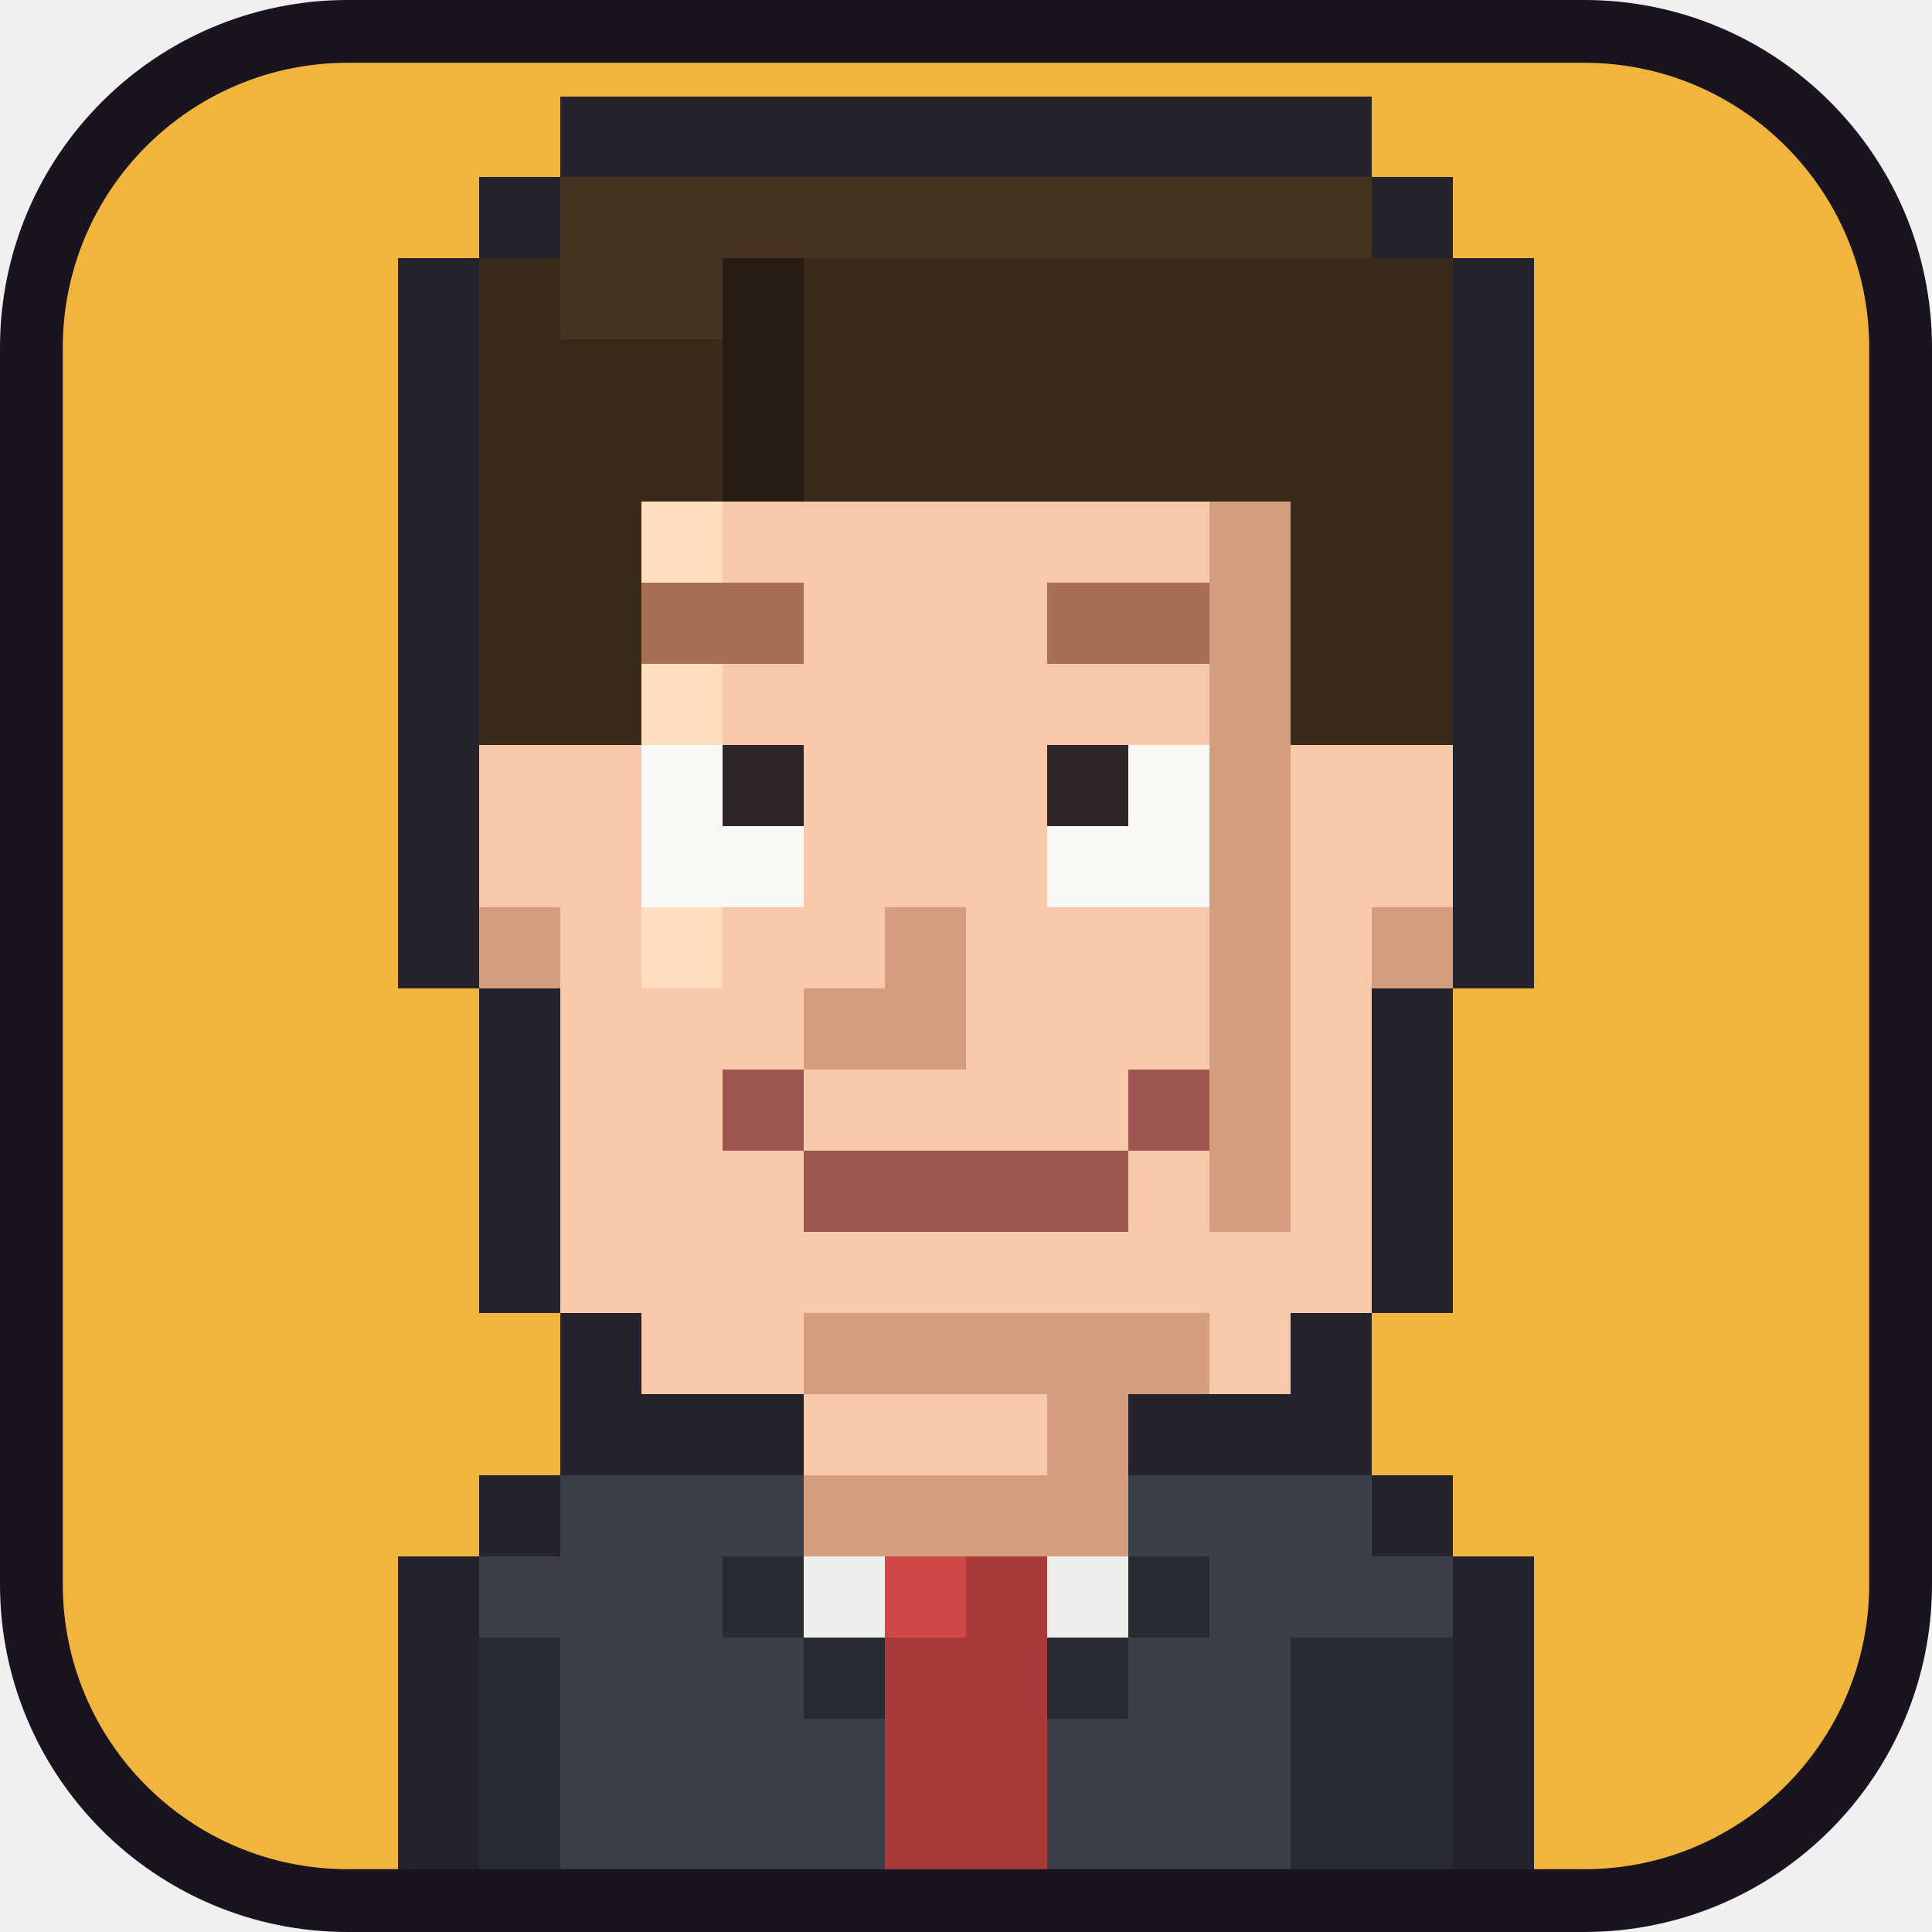
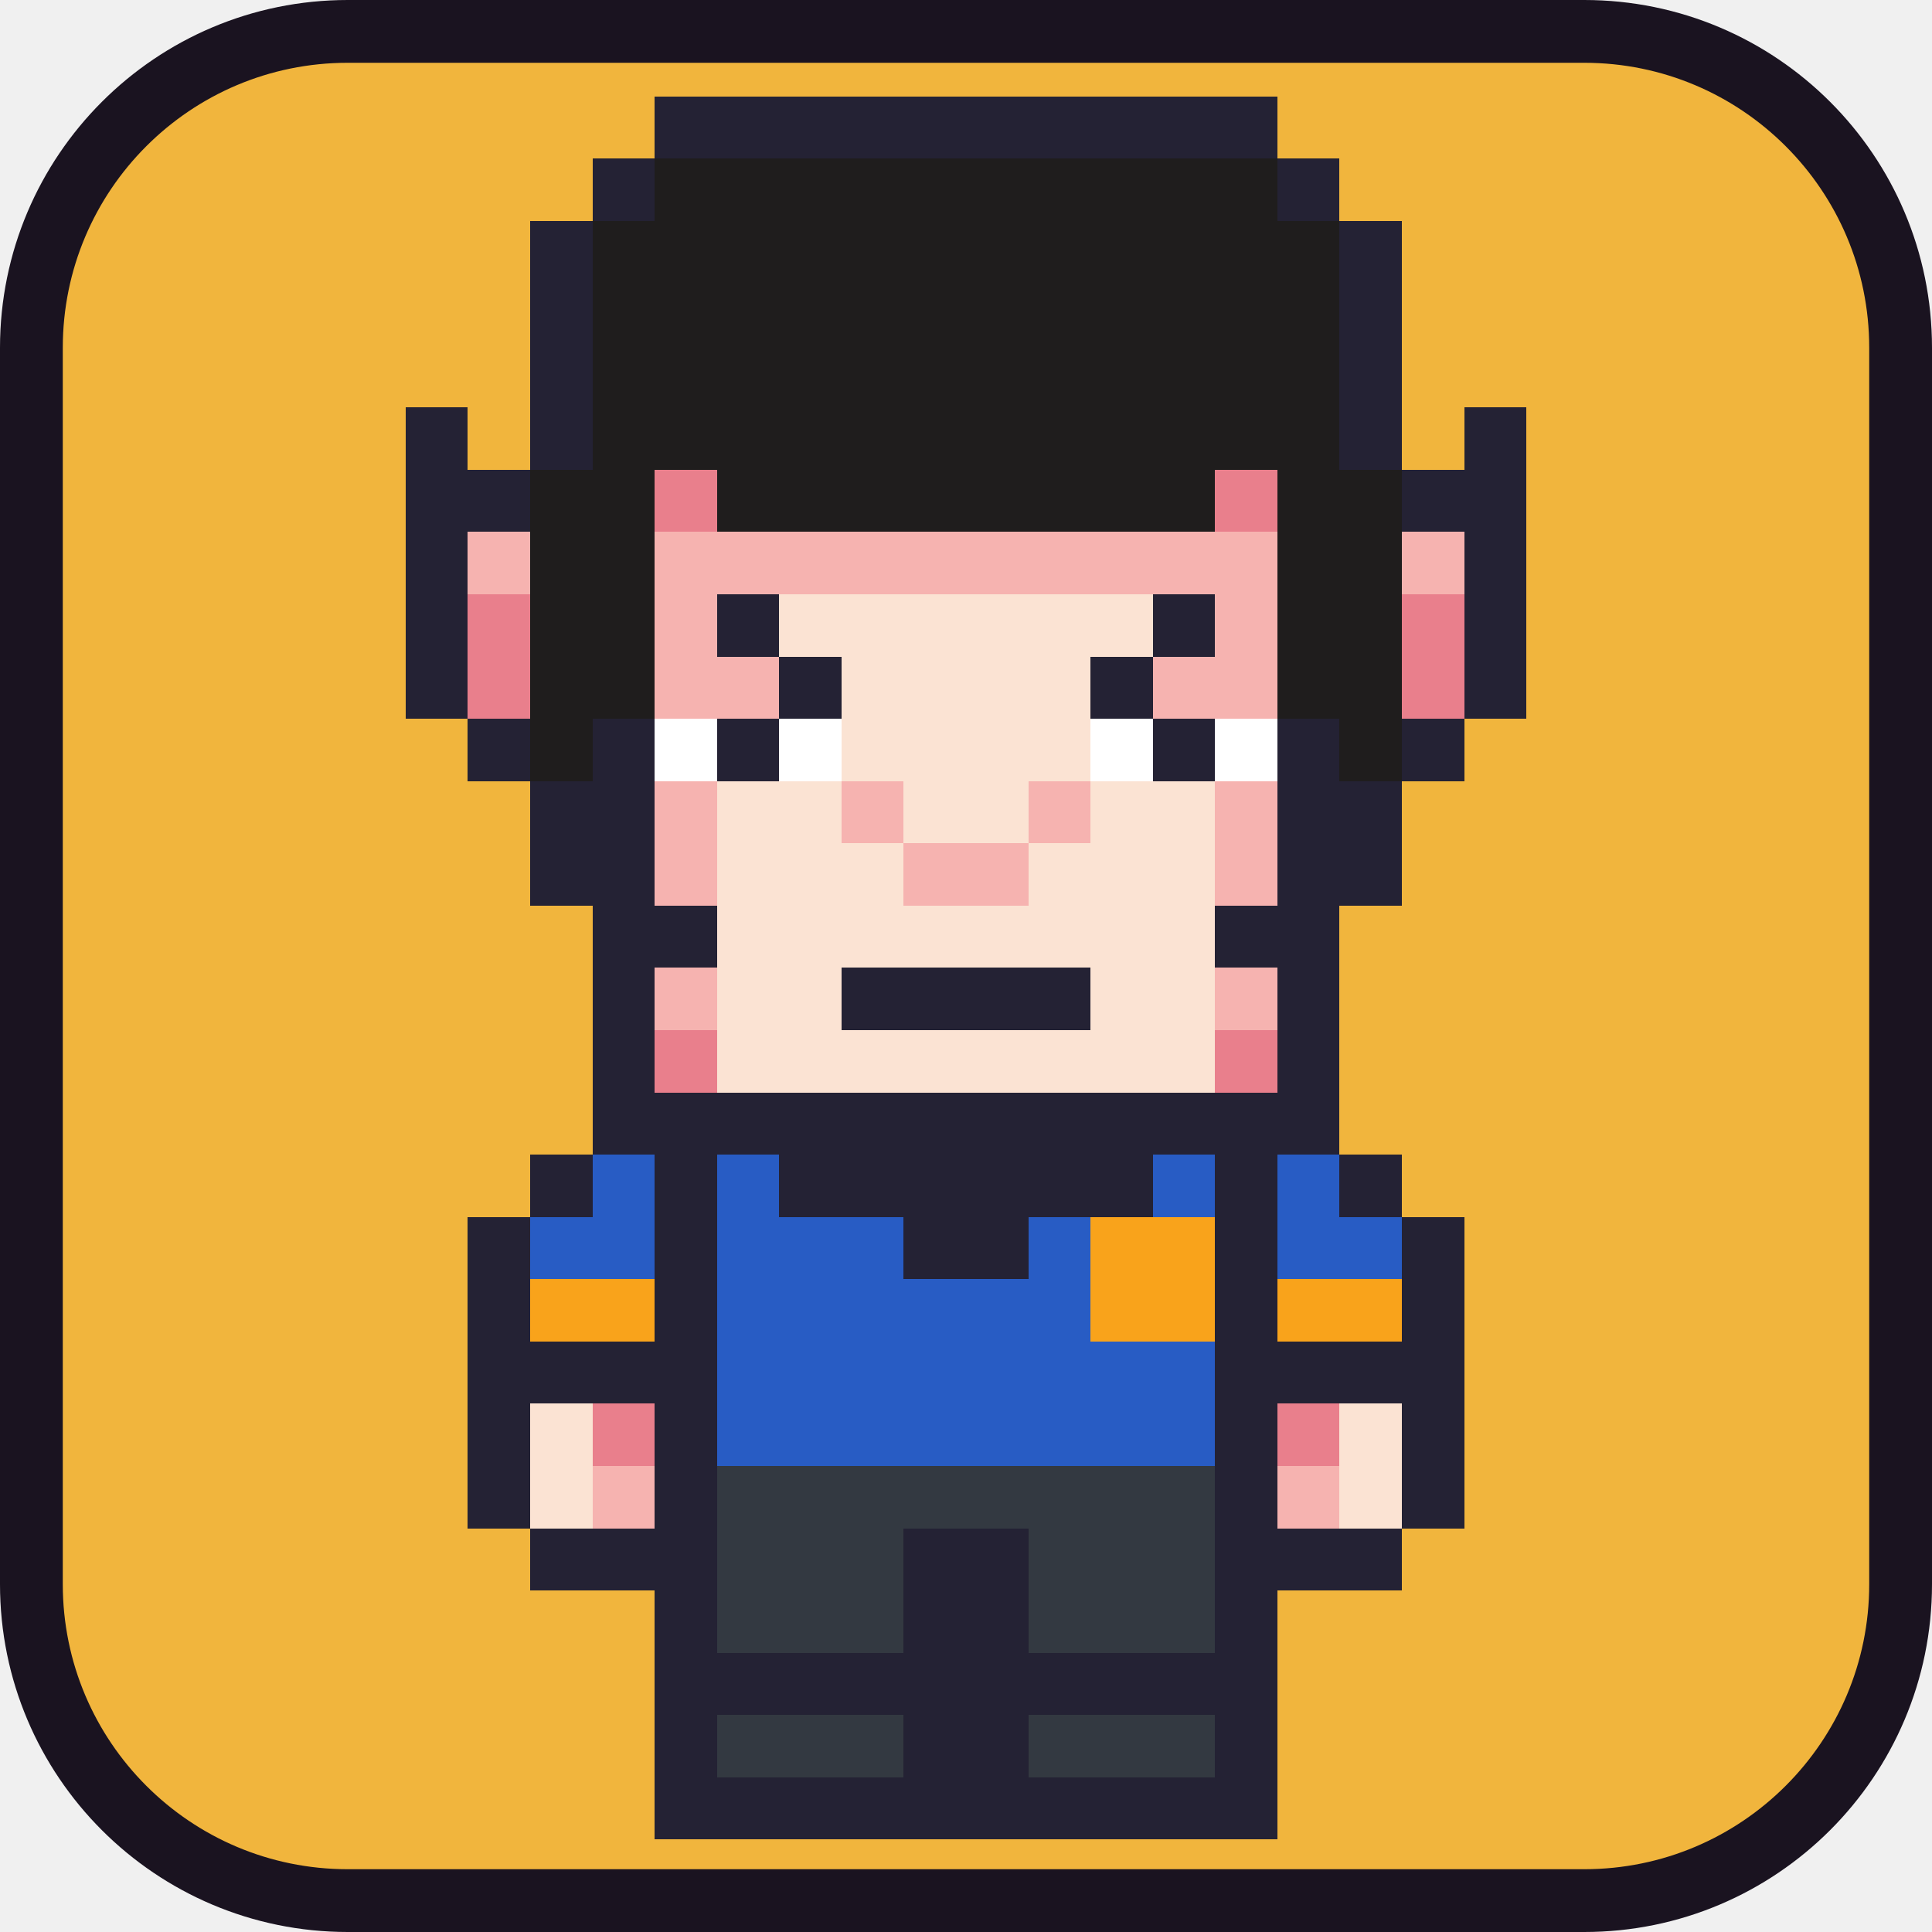
<svg xmlns="http://www.w3.org/2000/svg" width="1024" height="1024" viewBox="0 0 1024 1024" shape-rendering="crispEdges">
  <defs>
    <clipPath id="tile">
      <rect x="16.64" y="16.64" width="990.72" height="990.72" rx="167.68" />
    </clipPath>
  </defs>
  <g clip-path="url(#tile)">
    <rect x="16.64" y="16.64" width="990.72" height="990.72" fill="#F1B53D" />
-     <rect x="297" y="51" width="430" height="43" fill="#26222E" />
-     <rect x="254" y="94" width="43" height="43" fill="#26222E" />
-     <rect x="297" y="94" width="430" height="43" fill="#473322" />
-     <rect x="727" y="94" width="43" height="43" fill="#26222E" />
-     <rect x="211" y="137" width="43" height="43" fill="#26222E" />
-     <rect x="254" y="137" width="43" height="43" fill="#3A2A1C" />
-     <rect x="297" y="137" width="86" height="43" fill="#473322" />
-     <rect x="383" y="137" width="43" height="43" fill="#271D13" />
-     <rect x="426" y="137" width="344" height="43" fill="#3A2A1C" />
-     <rect x="770" y="137" width="43" height="43" fill="#26222E" />
-     <rect x="211" y="180" width="43" height="43" fill="#26222E" />
-     <rect x="254" y="180" width="129" height="43" fill="#3A2A1C" />
-     <rect x="383" y="180" width="43" height="43" fill="#271D13" />
-     <rect x="426" y="180" width="344" height="43" fill="#3A2A1C" />
-     <rect x="770" y="180" width="43" height="43" fill="#26222E" />
-     <rect x="211" y="223" width="43" height="43" fill="#26222E" />
-     <rect x="254" y="223" width="129" height="43" fill="#3A2A1C" />
-     <rect x="383" y="223" width="43" height="43" fill="#271D13" />
-     <rect x="426" y="223" width="344" height="43" fill="#3A2A1C" />
-     <rect x="770" y="223" width="43" height="43" fill="#26222E" />
-     <rect x="211" y="266" width="43" height="43" fill="#26222E" />
-     <rect x="254" y="266" width="86" height="43" fill="#3A2A1C" />
-     <rect x="340" y="266" width="43" height="43" fill="#FFDDBD" />
-     <rect x="383" y="266" width="258" height="43" fill="#F7C9AA" />
-     <rect x="641" y="266" width="43" height="43" fill="#D49E7E" />
-     <rect x="684" y="266" width="86" height="43" fill="#3A2A1C" />
-     <rect x="770" y="266" width="43" height="43" fill="#26222E" />
-     <rect x="211" y="309" width="43" height="43" fill="#26222E" />
-     <rect x="254" y="309" width="86" height="43" fill="#3A2A1C" />
-     <rect x="340" y="309" width="86" height="43" fill="#A87052" />
-     <rect x="426" y="309" width="129" height="43" fill="#F7C9AA" />
-     <rect x="555" y="309" width="86" height="43" fill="#A87052" />
-     <rect x="641" y="309" width="43" height="43" fill="#D49E7E" />
-     <rect x="684" y="309" width="86" height="43" fill="#3A2A1C" />
-     <rect x="770" y="309" width="43" height="43" fill="#26222E" />
-     <rect x="211" y="352" width="43" height="43" fill="#26222E" />
-     <rect x="254" y="352" width="86" height="43" fill="#3A2A1C" />
-     <rect x="340" y="352" width="43" height="43" fill="#FFDDBD" />
-     <rect x="383" y="352" width="258" height="43" fill="#F7C9AA" />
-     <rect x="641" y="352" width="43" height="43" fill="#D49E7E" />
-     <rect x="684" y="352" width="86" height="43" fill="#3A2A1C" />
-     <rect x="770" y="352" width="43" height="43" fill="#26222E" />
-     <rect x="211" y="395" width="43" height="43" fill="#26222E" />
-     <rect x="254" y="395" width="86" height="43" fill="#F7C9AA" />
-     <rect x="340" y="395" width="43" height="43" fill="#FAF8F4" />
-     <rect x="383" y="395" width="43" height="43" fill="#2E262A" />
-     <rect x="426" y="395" width="129" height="43" fill="#F7C9AA" />
-     <rect x="555" y="395" width="43" height="43" fill="#2E262A" />
-     <rect x="598" y="395" width="43" height="43" fill="#FAF8F4" />
-     <rect x="641" y="395" width="43" height="43" fill="#D49E7E" />
-     <rect x="684" y="395" width="86" height="43" fill="#F7C9AA" />
-     <rect x="770" y="395" width="43" height="43" fill="#26222E" />
-     <rect x="211" y="438" width="43" height="43" fill="#26222E" />
-     <rect x="254" y="438" width="86" height="43" fill="#F7C9AA" />
-     <rect x="340" y="438" width="86" height="43" fill="#FAF8F4" />
-     <rect x="426" y="438" width="129" height="43" fill="#F7C9AA" />
-     <rect x="555" y="438" width="86" height="43" fill="#FAF8F4" />
-     <rect x="641" y="438" width="43" height="43" fill="#D49E7E" />
-     <rect x="684" y="438" width="86" height="43" fill="#F7C9AA" />
-     <rect x="770" y="438" width="43" height="43" fill="#26222E" />
-     <rect x="211" y="481" width="43" height="43" fill="#26222E" />
-     <rect x="254" y="481" width="43" height="43" fill="#D49E7E" />
-     <rect x="297" y="481" width="43" height="43" fill="#F7C9AA" />
-     <rect x="340" y="481" width="43" height="43" fill="#FFDDBD" />
-     <rect x="383" y="481" width="86" height="43" fill="#F7C9AA" />
-     <rect x="469" y="481" width="43" height="43" fill="#D49E7E" />
-     <rect x="512" y="481" width="129" height="43" fill="#F7C9AA" />
-     <rect x="641" y="481" width="43" height="43" fill="#D49E7E" />
-     <rect x="684" y="481" width="43" height="43" fill="#F7C9AA" />
-     <rect x="727" y="481" width="43" height="43" fill="#D49E7E" />
-     <rect x="770" y="481" width="43" height="43" fill="#26222E" />
-     <rect x="254" y="524" width="43" height="43" fill="#26222E" />
-     <rect x="297" y="524" width="129" height="43" fill="#F7C9AA" />
-     <rect x="426" y="524" width="86" height="43" fill="#D49E7E" />
-     <rect x="512" y="524" width="129" height="43" fill="#F7C9AA" />
-     <rect x="641" y="524" width="43" height="43" fill="#D49E7E" />
-     <rect x="684" y="524" width="43" height="43" fill="#F7C9AA" />
-     <rect x="727" y="524" width="43" height="43" fill="#26222E" />
-     <rect x="254" y="567" width="43" height="43" fill="#26222E" />
-     <rect x="297" y="567" width="86" height="43" fill="#F7C9AA" />
-     <rect x="383" y="567" width="43" height="43" fill="#9E5650" />
-     <rect x="426" y="567" width="172" height="43" fill="#F7C9AA" />
-     <rect x="598" y="567" width="43" height="43" fill="#9E5650" />
-     <rect x="641" y="567" width="43" height="43" fill="#D49E7E" />
-     <rect x="684" y="567" width="43" height="43" fill="#F7C9AA" />
-     <rect x="727" y="567" width="43" height="43" fill="#26222E" />
-     <rect x="254" y="610" width="43" height="43" fill="#26222E" />
-     <rect x="297" y="610" width="129" height="43" fill="#F7C9AA" />
-     <rect x="426" y="610" width="172" height="43" fill="#9E5650" />
-     <rect x="598" y="610" width="43" height="43" fill="#F7C9AA" />
-     <rect x="641" y="610" width="43" height="43" fill="#D49E7E" />
-     <rect x="684" y="610" width="43" height="43" fill="#F7C9AA" />
-     <rect x="727" y="610" width="43" height="43" fill="#26222E" />
-     <rect x="254" y="653" width="43" height="43" fill="#26222E" />
-     <rect x="297" y="653" width="430" height="43" fill="#F7C9AA" />
-     <rect x="727" y="653" width="43" height="43" fill="#26222E" />
-     <rect x="297" y="696" width="43" height="43" fill="#26222E" />
-     <rect x="340" y="696" width="86" height="43" fill="#F7C9AA" />
-     <rect x="426" y="696" width="215" height="43" fill="#D49E7E" />
-     <rect x="641" y="696" width="43" height="43" fill="#F7C9AA" />
-     <rect x="684" y="696" width="43" height="43" fill="#26222E" />
-     <rect x="297" y="739" width="129" height="43" fill="#26222E" />
-     <rect x="426" y="739" width="129" height="43" fill="#F7C9AA" />
-     <rect x="555" y="739" width="43" height="43" fill="#D49E7E" />
-     <rect x="598" y="739" width="129" height="43" fill="#26222E" />
-     <rect x="254" y="782" width="43" height="43" fill="#26222E" />
-     <rect x="297" y="782" width="129" height="43" fill="#3A3F4A" />
-     <rect x="426" y="782" width="172" height="43" fill="#D49E7E" />
-     <rect x="598" y="782" width="129" height="43" fill="#3A3F4A" />
-     <rect x="727" y="782" width="43" height="43" fill="#26222E" />
-     <rect x="211" y="825" width="43" height="43" fill="#26222E" />
-     <rect x="254" y="825" width="129" height="43" fill="#3A3F4A" />
-     <rect x="383" y="825" width="43" height="43" fill="#272B32" />
-     <rect x="426" y="825" width="43" height="43" fill="#EEEEEC" />
-     <rect x="469" y="825" width="43" height="43" fill="#CF4747" />
-     <rect x="512" y="825" width="43" height="43" fill="#AA3A3A" />
-     <rect x="555" y="825" width="43" height="43" fill="#EEEEEC" />
-     <rect x="598" y="825" width="43" height="43" fill="#272B32" />
-     <rect x="641" y="825" width="129" height="43" fill="#3A3F4A" />
-     <rect x="770" y="825" width="43" height="43" fill="#26222E" />
-     <rect x="211" y="868" width="43" height="43" fill="#26222E" />
-     <rect x="254" y="868" width="43" height="43" fill="#272B32" />
-     <rect x="297" y="868" width="129" height="43" fill="#3A3F4A" />
-     <rect x="426" y="868" width="43" height="43" fill="#272B32" />
-     <rect x="469" y="868" width="86" height="43" fill="#AA3A3A" />
-     <rect x="555" y="868" width="43" height="43" fill="#272B32" />
-     <rect x="598" y="868" width="86" height="43" fill="#3A3F4A" />
-     <rect x="684" y="868" width="86" height="43" fill="#272B32" />
-     <rect x="770" y="868" width="43" height="43" fill="#26222E" />
-     <rect x="211" y="911" width="43" height="43" fill="#26222E" />
-     <rect x="254" y="911" width="43" height="43" fill="#272B32" />
-     <rect x="297" y="911" width="172" height="43" fill="#3A3F4A" />
-     <rect x="469" y="911" width="86" height="43" fill="#AA3A3A" />
-     <rect x="555" y="911" width="129" height="43" fill="#3A3F4A" />
-     <rect x="684" y="911" width="86" height="43" fill="#272B32" />
-     <rect x="770" y="911" width="43" height="43" fill="#26222E" />
-     <rect x="211" y="954" width="43" height="43" fill="#26222E" />
-     <rect x="254" y="954" width="43" height="43" fill="#272B32" />
-     <rect x="297" y="954" width="172" height="43" fill="#3A3F4A" />
-     <rect x="469" y="954" width="86" height="43" fill="#AA3A3A" />
-     <rect x="555" y="954" width="129" height="43" fill="#3A3F4A" />
-     <rect x="684" y="954" width="86" height="43" fill="#272B32" />
-     <rect x="770" y="954" width="43" height="43" fill="#26222E" />
-     <rect x="211" y="997" width="43" height="43" fill="#26222E" />
-     <rect x="254" y="997" width="43" height="43" fill="#272B32" />
-     <rect x="297" y="997" width="172" height="43" fill="#3A3F4A" />
-     <rect x="469" y="997" width="86" height="43" fill="#AA3A3A" />
-     <rect x="555" y="997" width="129" height="43" fill="#3A3F4A" />
-     <rect x="684" y="997" width="86" height="43" fill="#272B32" />
-     <rect x="770" y="997" width="43" height="43" fill="#26222E" />
-     <rect x="211" y="1040" width="43" height="43" fill="#26222E" />
-     <rect x="254" y="1040" width="43" height="43" fill="#272B32" />
-     <rect x="297" y="1040" width="172" height="43" fill="#3A3F4A" />
-     <rect x="469" y="1040" width="86" height="43" fill="#AA3A3A" />
-     <rect x="555" y="1040" width="129" height="43" fill="#3A3F4A" />
-     <rect x="684" y="1040" width="86" height="43" fill="#272B32" />
-     <rect x="770" y="1040" width="43" height="43" fill="#26222E" />
-     <rect x="254" y="1083" width="86" height="43" fill="#26222E" />
-     <rect x="340" y="1083" width="86" height="43" fill="#272B32" />
-     <rect x="426" y="1083" width="43" height="43" fill="#1B1D22" />
-     <rect x="469" y="1083" width="86" height="43" fill="#26222E" />
-     <rect x="555" y="1083" width="86" height="43" fill="#272B32" />
-     <rect x="641" y="1083" width="43" height="43" fill="#1B1D22" />
-     <rect x="684" y="1083" width="86" height="43" fill="#26222E" />
-     <rect x="297" y="1126" width="43" height="43" fill="#26222E" />
-     <rect x="340" y="1126" width="86" height="43" fill="#272B32" />
-     <rect x="426" y="1126" width="43" height="43" fill="#1B1D22" />
-     <rect x="469" y="1126" width="86" height="43" fill="#26222E" />
-     <rect x="555" y="1126" width="86" height="43" fill="#272B32" />
-     <rect x="641" y="1126" width="43" height="43" fill="#1B1D22" />
-     <rect x="684" y="1126" width="43" height="43" fill="#26222E" />
-     <rect x="297" y="1169" width="43" height="43" fill="#26222E" />
-     <rect x="340" y="1169" width="86" height="43" fill="#272B32" />
-     <rect x="426" y="1169" width="43" height="43" fill="#1B1D22" />
-     <rect x="469" y="1169" width="86" height="43" fill="#26222E" />
-     <rect x="555" y="1169" width="86" height="43" fill="#272B32" />
-     <rect x="641" y="1169" width="43" height="43" fill="#1B1D22" />
-     <rect x="684" y="1169" width="43" height="43" fill="#26222E" />
+     <rect x="347" y="51" width="330" height="33" fill="#242234" />
+     <rect x="314" y="84" width="33" height="33" fill="#242234" />
+     <rect x="347" y="84" width="330" height="33" fill="#1F1D1D" />
+     <rect x="677" y="84" width="33" height="33" fill="#242234" />
+     <rect x="281" y="117" width="33" height="33" fill="#242234" />
+     <rect x="314" y="117" width="396" height="33" fill="#1F1D1D" />
+     <rect x="710" y="117" width="33" height="33" fill="#242234" />
+     <rect x="281" y="150" width="33" height="33" fill="#242234" />
+     <rect x="314" y="150" width="396" height="33" fill="#1F1D1D" />
+     <rect x="710" y="150" width="33" height="33" fill="#242234" />
+     <rect x="281" y="183" width="33" height="33" fill="#242234" />
+     <rect x="314" y="183" width="396" height="33" fill="#1F1D1D" />
+     <rect x="710" y="183" width="33" height="33" fill="#242234" />
+     <rect x="809" y="183" width="0" height="33" fill="#242234" />
+     <rect x="215" y="216" width="33" height="33" fill="#242234" />
+     <rect x="281" y="216" width="33" height="33" fill="#242234" />
+     <rect x="314" y="216" width="396" height="33" fill="#1F1D1D" />
+     <rect x="710" y="216" width="33" height="33" fill="#242234" />
+     <rect x="776" y="216" width="33" height="33" fill="#242234" />
+     <rect x="215" y="249" width="66" height="33" fill="#242234" />
+     <rect x="281" y="249" width="66" height="33" fill="#1F1D1D" />
+     <rect x="347" y="249" width="33" height="33" fill="#E97F8C" />
+     <rect x="380" y="249" width="264" height="33" fill="#1F1D1D" />
+     <rect x="644" y="249" width="33" height="33" fill="#E97F8C" />
+     <rect x="677" y="249" width="66" height="33" fill="#1F1D1D" />
+     <rect x="743" y="249" width="66" height="33" fill="#242234" />
+     <rect x="215" y="282" width="33" height="33" fill="#242234" />
+     <rect x="248" y="282" width="33" height="33" fill="#F6B3B0" />
+     <rect x="281" y="282" width="66" height="33" fill="#1F1D1D" />
+     <rect x="347" y="282" width="330" height="33" fill="#F6B3B0" />
+     <rect x="677" y="282" width="66" height="33" fill="#1F1D1D" />
+     <rect x="743" y="282" width="33" height="33" fill="#F6B3B0" />
+     <rect x="776" y="282" width="33" height="33" fill="#242234" />
+     <rect x="215" y="315" width="33" height="33" fill="#242234" />
+     <rect x="248" y="315" width="33" height="33" fill="#E97F8C" />
+     <rect x="281" y="315" width="66" height="33" fill="#1F1D1D" />
+     <rect x="347" y="315" width="33" height="33" fill="#F6B3B0" />
+     <rect x="380" y="315" width="33" height="33" fill="#242234" />
+     <rect x="413" y="315" width="198" height="33" fill="#FBE3D3" />
+     <rect x="611" y="315" width="33" height="33" fill="#242234" />
+     <rect x="644" y="315" width="33" height="33" fill="#F6B3B0" />
+     <rect x="677" y="315" width="66" height="33" fill="#1F1D1D" />
+     <rect x="743" y="315" width="33" height="33" fill="#E97F8C" />
+     <rect x="776" y="315" width="33" height="33" fill="#242234" />
+     <rect x="215" y="348" width="33" height="33" fill="#242234" />
+     <rect x="248" y="348" width="33" height="33" fill="#E97F8C" />
+     <rect x="281" y="348" width="66" height="33" fill="#1F1D1D" />
+     <rect x="347" y="348" width="66" height="33" fill="#F6B3B0" />
+     <rect x="413" y="348" width="33" height="33" fill="#242234" />
+     <rect x="446" y="348" width="132" height="33" fill="#FBE3D3" />
+     <rect x="578" y="348" width="33" height="33" fill="#242234" />
+     <rect x="611" y="348" width="66" height="33" fill="#F6B3B0" />
+     <rect x="677" y="348" width="66" height="33" fill="#1F1D1D" />
+     <rect x="743" y="348" width="33" height="33" fill="#E97F8C" />
+     <rect x="776" y="348" width="33" height="33" fill="#242234" />
+     <rect x="248" y="381" width="33" height="33" fill="#242234" />
+     <rect x="281" y="381" width="33" height="33" fill="#1F1D1D" />
+     <rect x="314" y="381" width="33" height="33" fill="#242234" />
+     <rect x="347" y="381" width="33" height="33" fill="#FFFFFF" />
+     <rect x="380" y="381" width="33" height="33" fill="#242234" />
+     <rect x="413" y="381" width="33" height="33" fill="#FFFFFF" />
+     <rect x="446" y="381" width="132" height="33" fill="#FBE3D3" />
+     <rect x="578" y="381" width="33" height="33" fill="#FFFFFF" />
+     <rect x="611" y="381" width="33" height="33" fill="#242234" />
+     <rect x="644" y="381" width="33" height="33" fill="#FFFFFF" />
+     <rect x="677" y="381" width="33" height="33" fill="#242234" />
+     <rect x="710" y="381" width="33" height="33" fill="#1F1D1D" />
+     <rect x="743" y="381" width="33" height="33" fill="#242234" />
+     <rect x="281" y="414" width="66" height="33" fill="#242234" />
+     <rect x="347" y="414" width="33" height="33" fill="#F6B3B0" />
+     <rect x="380" y="414" width="66" height="33" fill="#FBE3D3" />
+     <rect x="446" y="414" width="33" height="33" fill="#F6B3B0" />
+     <rect x="479" y="414" width="66" height="33" fill="#FBE3D3" />
+     <rect x="545" y="414" width="33" height="33" fill="#F6B3B0" />
+     <rect x="578" y="414" width="66" height="33" fill="#FBE3D3" />
+     <rect x="644" y="414" width="33" height="33" fill="#F6B3B0" />
+     <rect x="677" y="414" width="66" height="33" fill="#242234" />
+     <rect x="281" y="447" width="66" height="33" fill="#242234" />
+     <rect x="347" y="447" width="33" height="33" fill="#F6B3B0" />
+     <rect x="380" y="447" width="99" height="33" fill="#FBE3D3" />
+     <rect x="479" y="447" width="66" height="33" fill="#F6B3B0" />
+     <rect x="545" y="447" width="99" height="33" fill="#FBE3D3" />
+     <rect x="644" y="447" width="33" height="33" fill="#F6B3B0" />
+     <rect x="677" y="447" width="66" height="33" fill="#242234" />
+     <rect x="314" y="480" width="66" height="33" fill="#242234" />
+     <rect x="380" y="480" width="264" height="33" fill="#FBE3D3" />
+     <rect x="644" y="480" width="66" height="33" fill="#242234" />
+     <rect x="314" y="513" width="33" height="33" fill="#242234" />
+     <rect x="347" y="513" width="33" height="33" fill="#F6B3B0" />
+     <rect x="380" y="513" width="66" height="33" fill="#FBE3D3" />
+     <rect x="446" y="513" width="132" height="33" fill="#242234" />
+     <rect x="578" y="513" width="66" height="33" fill="#FBE3D3" />
+     <rect x="644" y="513" width="33" height="33" fill="#F6B3B0" />
+     <rect x="677" y="513" width="33" height="33" fill="#242234" />
+     <rect x="314" y="546" width="33" height="33" fill="#242234" />
+     <rect x="347" y="546" width="33" height="33" fill="#E97F8C" />
+     <rect x="380" y="546" width="264" height="33" fill="#FBE3D3" />
+     <rect x="644" y="546" width="33" height="33" fill="#E97F8C" />
+     <rect x="677" y="546" width="33" height="33" fill="#242234" />
+     <rect x="314" y="579" width="396" height="33" fill="#242234" />
+     <rect x="281" y="612" width="33" height="33" fill="#242234" />
+     <rect x="314" y="612" width="33" height="33" fill="#285CC4" />
+     <rect x="347" y="612" width="33" height="33" fill="#242234" />
+     <rect x="380" y="612" width="33" height="33" fill="#285CC4" />
+     <rect x="413" y="612" width="198" height="33" fill="#242234" />
+     <rect x="611" y="612" width="33" height="33" fill="#285CC4" />
+     <rect x="644" y="612" width="33" height="33" fill="#242234" />
+     <rect x="677" y="612" width="33" height="33" fill="#285CC4" />
+     <rect x="710" y="612" width="33" height="33" fill="#242234" />
+     <rect x="248" y="645" width="33" height="33" fill="#242234" />
+     <rect x="281" y="645" width="66" height="33" fill="#285CC4" />
+     <rect x="347" y="645" width="33" height="33" fill="#242234" />
+     <rect x="380" y="645" width="99" height="33" fill="#285CC4" />
+     <rect x="479" y="645" width="66" height="33" fill="#242234" />
+     <rect x="545" y="645" width="33" height="33" fill="#285CC4" />
+     <rect x="578" y="645" width="66" height="33" fill="#F9A31B" />
+     <rect x="644" y="645" width="33" height="33" fill="#242234" />
+     <rect x="677" y="645" width="66" height="33" fill="#285CC4" />
+     <rect x="743" y="645" width="33" height="33" fill="#242234" />
+     <rect x="248" y="678" width="33" height="33" fill="#242234" />
+     <rect x="281" y="678" width="66" height="33" fill="#F9A31B" />
+     <rect x="347" y="678" width="33" height="33" fill="#242234" />
+     <rect x="380" y="678" width="198" height="33" fill="#285CC4" />
+     <rect x="578" y="678" width="66" height="33" fill="#F9A31B" />
+     <rect x="644" y="678" width="33" height="33" fill="#242234" />
+     <rect x="677" y="678" width="66" height="33" fill="#F9A31B" />
+     <rect x="743" y="678" width="33" height="33" fill="#242234" />
+     <rect x="248" y="711" width="132" height="33" fill="#242234" />
+     <rect x="380" y="711" width="264" height="33" fill="#285CC4" />
+     <rect x="644" y="711" width="132" height="33" fill="#242234" />
+     <rect x="248" y="744" width="33" height="33" fill="#242234" />
+     <rect x="281" y="744" width="33" height="33" fill="#FBE3D3" />
+     <rect x="314" y="744" width="33" height="33" fill="#E97F8C" />
+     <rect x="347" y="744" width="33" height="33" fill="#242234" />
+     <rect x="380" y="744" width="264" height="33" fill="#285CC4" />
+     <rect x="644" y="744" width="33" height="33" fill="#242234" />
+     <rect x="677" y="744" width="33" height="33" fill="#E97F8C" />
+     <rect x="710" y="744" width="33" height="33" fill="#FBE3D3" />
+     <rect x="743" y="744" width="33" height="33" fill="#242234" />
+     <rect x="248" y="777" width="33" height="33" fill="#242234" />
+     <rect x="281" y="777" width="33" height="33" fill="#FBE3D3" />
+     <rect x="314" y="777" width="33" height="33" fill="#F6B3B0" />
+     <rect x="347" y="777" width="33" height="33" fill="#242234" />
+     <rect x="380" y="777" width="264" height="33" fill="#333941" />
+     <rect x="644" y="777" width="33" height="33" fill="#242234" />
+     <rect x="677" y="777" width="33" height="33" fill="#F6B3B0" />
+     <rect x="710" y="777" width="33" height="33" fill="#FBE3D3" />
+     <rect x="743" y="777" width="33" height="33" fill="#242234" />
+     <rect x="281" y="810" width="99" height="33" fill="#242234" />
+     <rect x="380" y="810" width="99" height="33" fill="#333941" />
+     <rect x="479" y="810" width="66" height="33" fill="#242234" />
+     <rect x="545" y="810" width="99" height="33" fill="#333941" />
+     <rect x="644" y="810" width="99" height="33" fill="#242234" />
+     <rect x="347" y="843" width="33" height="33" fill="#242234" />
+     <rect x="380" y="843" width="99" height="33" fill="#333941" />
+     <rect x="479" y="843" width="66" height="33" fill="#242234" />
+     <rect x="545" y="843" width="99" height="33" fill="#333941" />
+     <rect x="644" y="843" width="33" height="33" fill="#242234" />
+     <rect x="347" y="876" width="330" height="33" fill="#242234" />
+     <rect x="347" y="909" width="33" height="33" fill="#242234" />
+     <rect x="380" y="909" width="99" height="33" fill="#333941" />
+     <rect x="479" y="909" width="66" height="33" fill="#242234" />
+     <rect x="545" y="909" width="99" height="33" fill="#333941" />
+     <rect x="644" y="909" width="33" height="33" fill="#242234" />
+     <rect x="347" y="942" width="330" height="33" fill="#242234" />
  </g>
  <rect x="16.64" y="16.64" width="990.72" height="990.72" rx="167.68" fill="none" stroke="#1A1320" stroke-width="33.28" shape-rendering="geometricPrecision" />
</svg>
